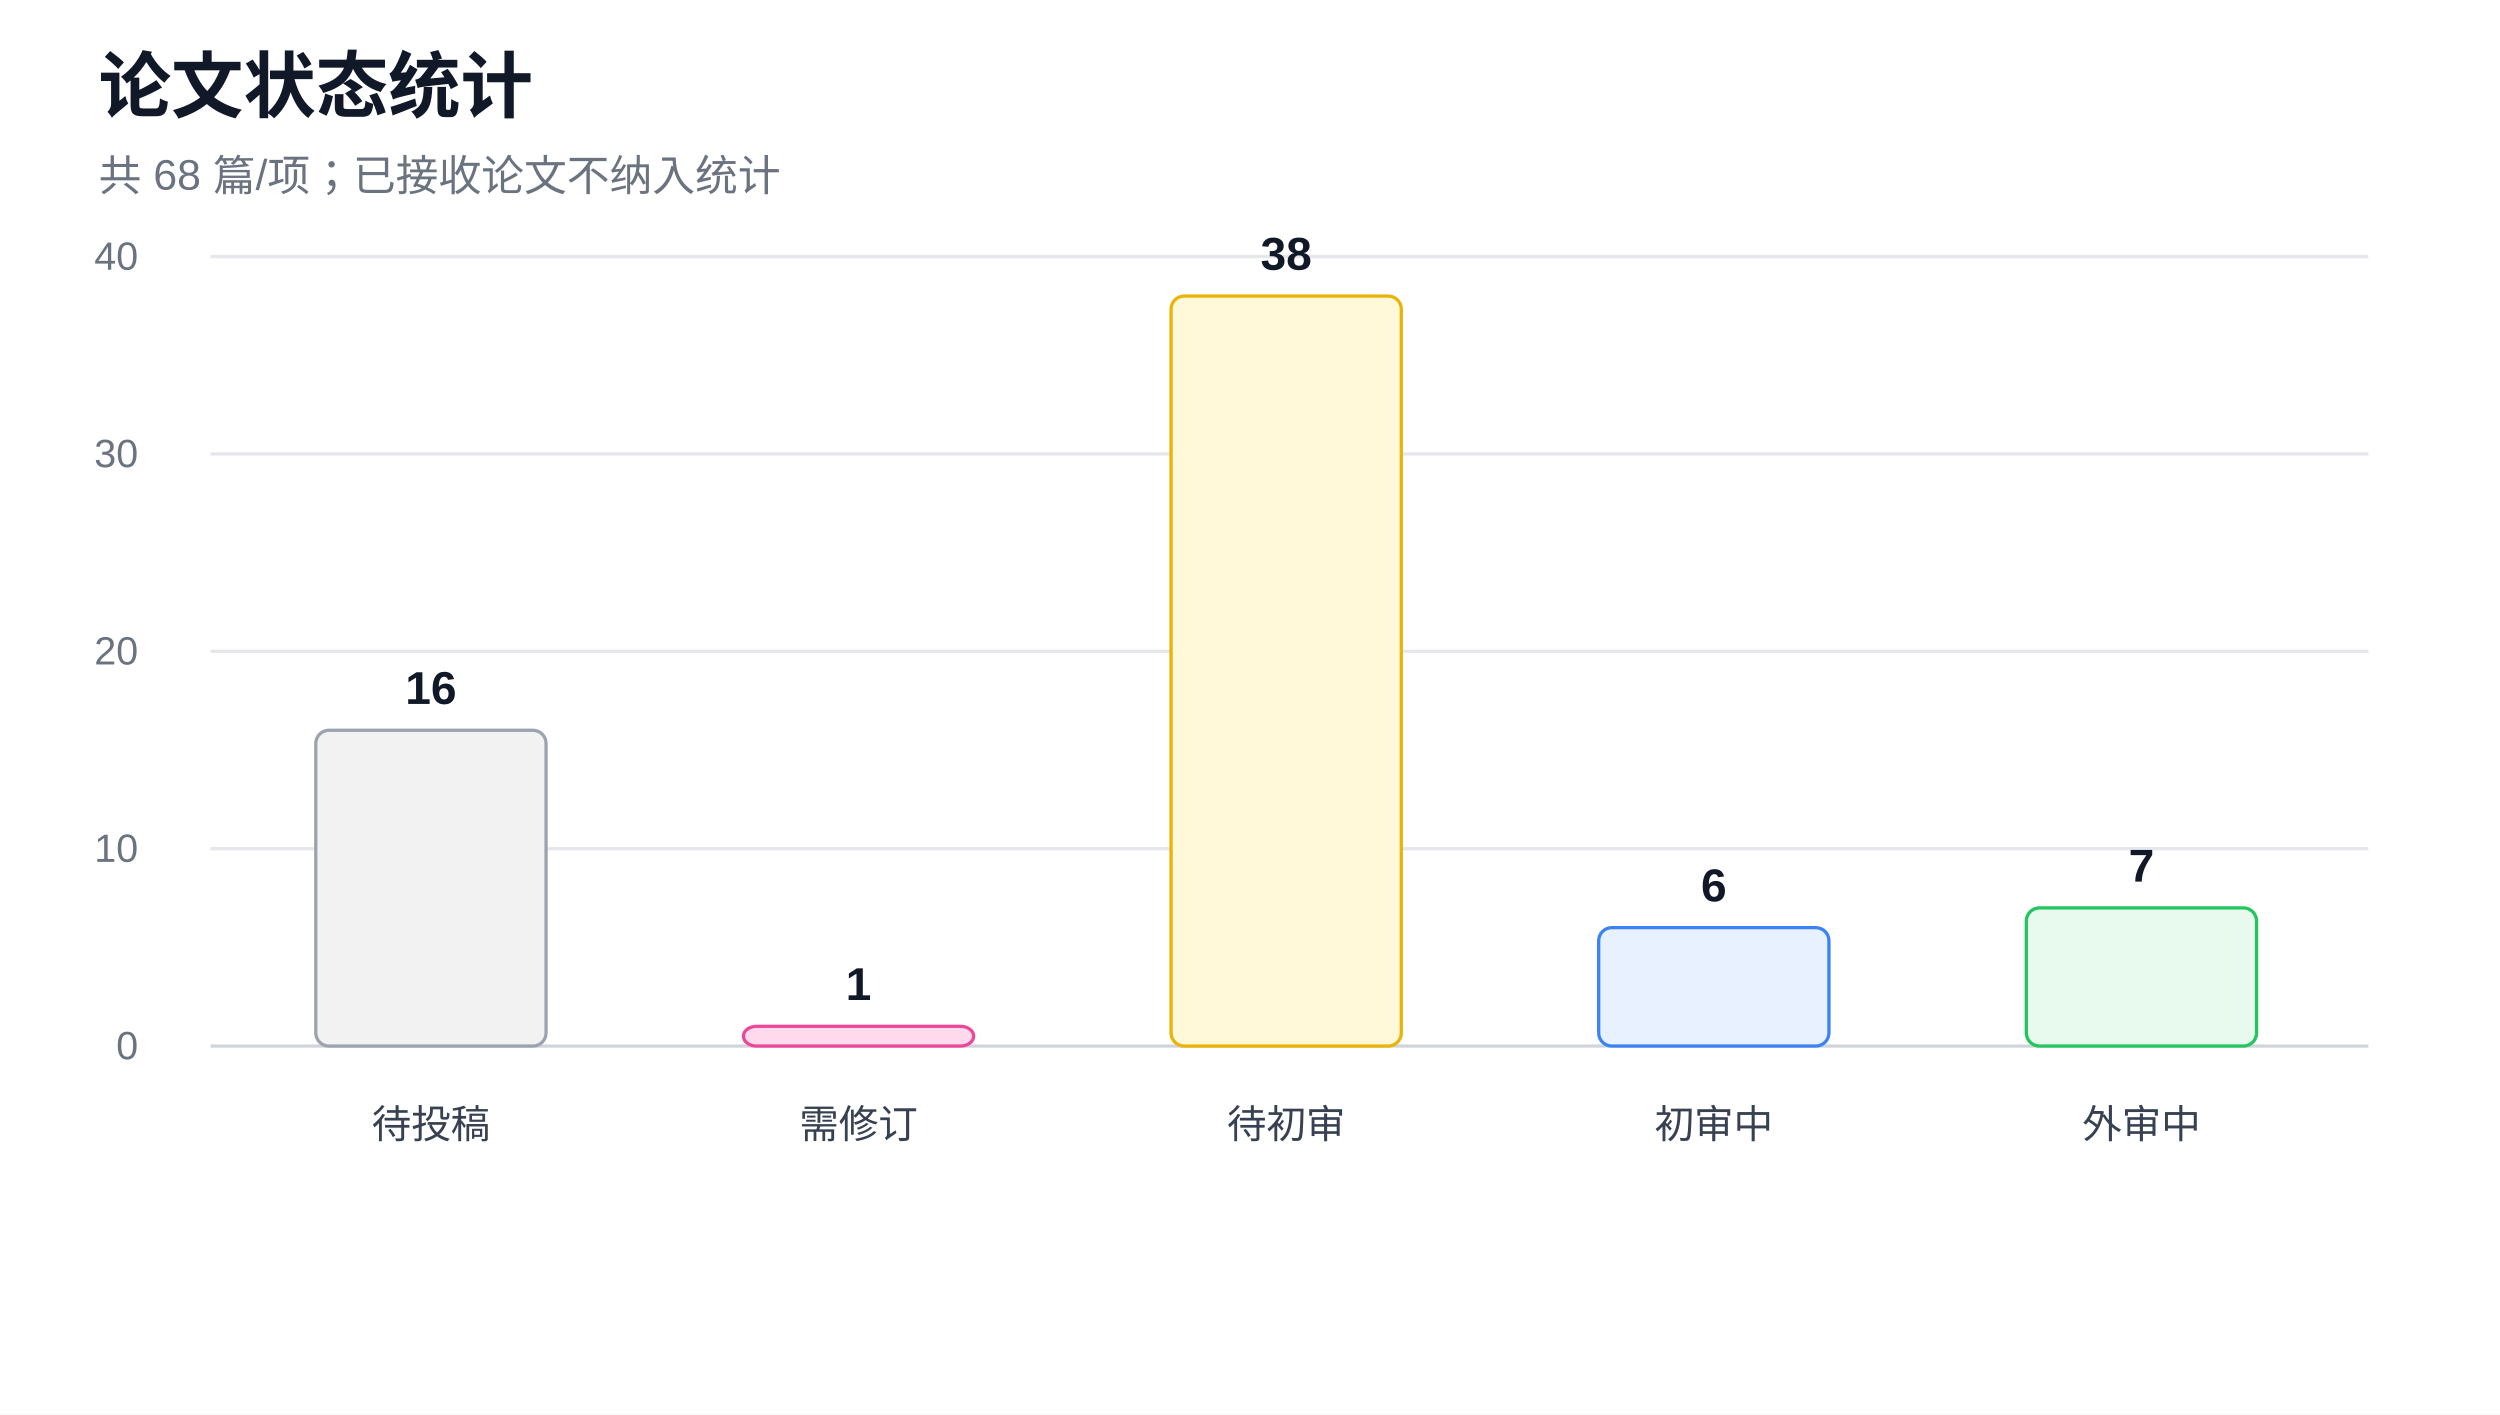
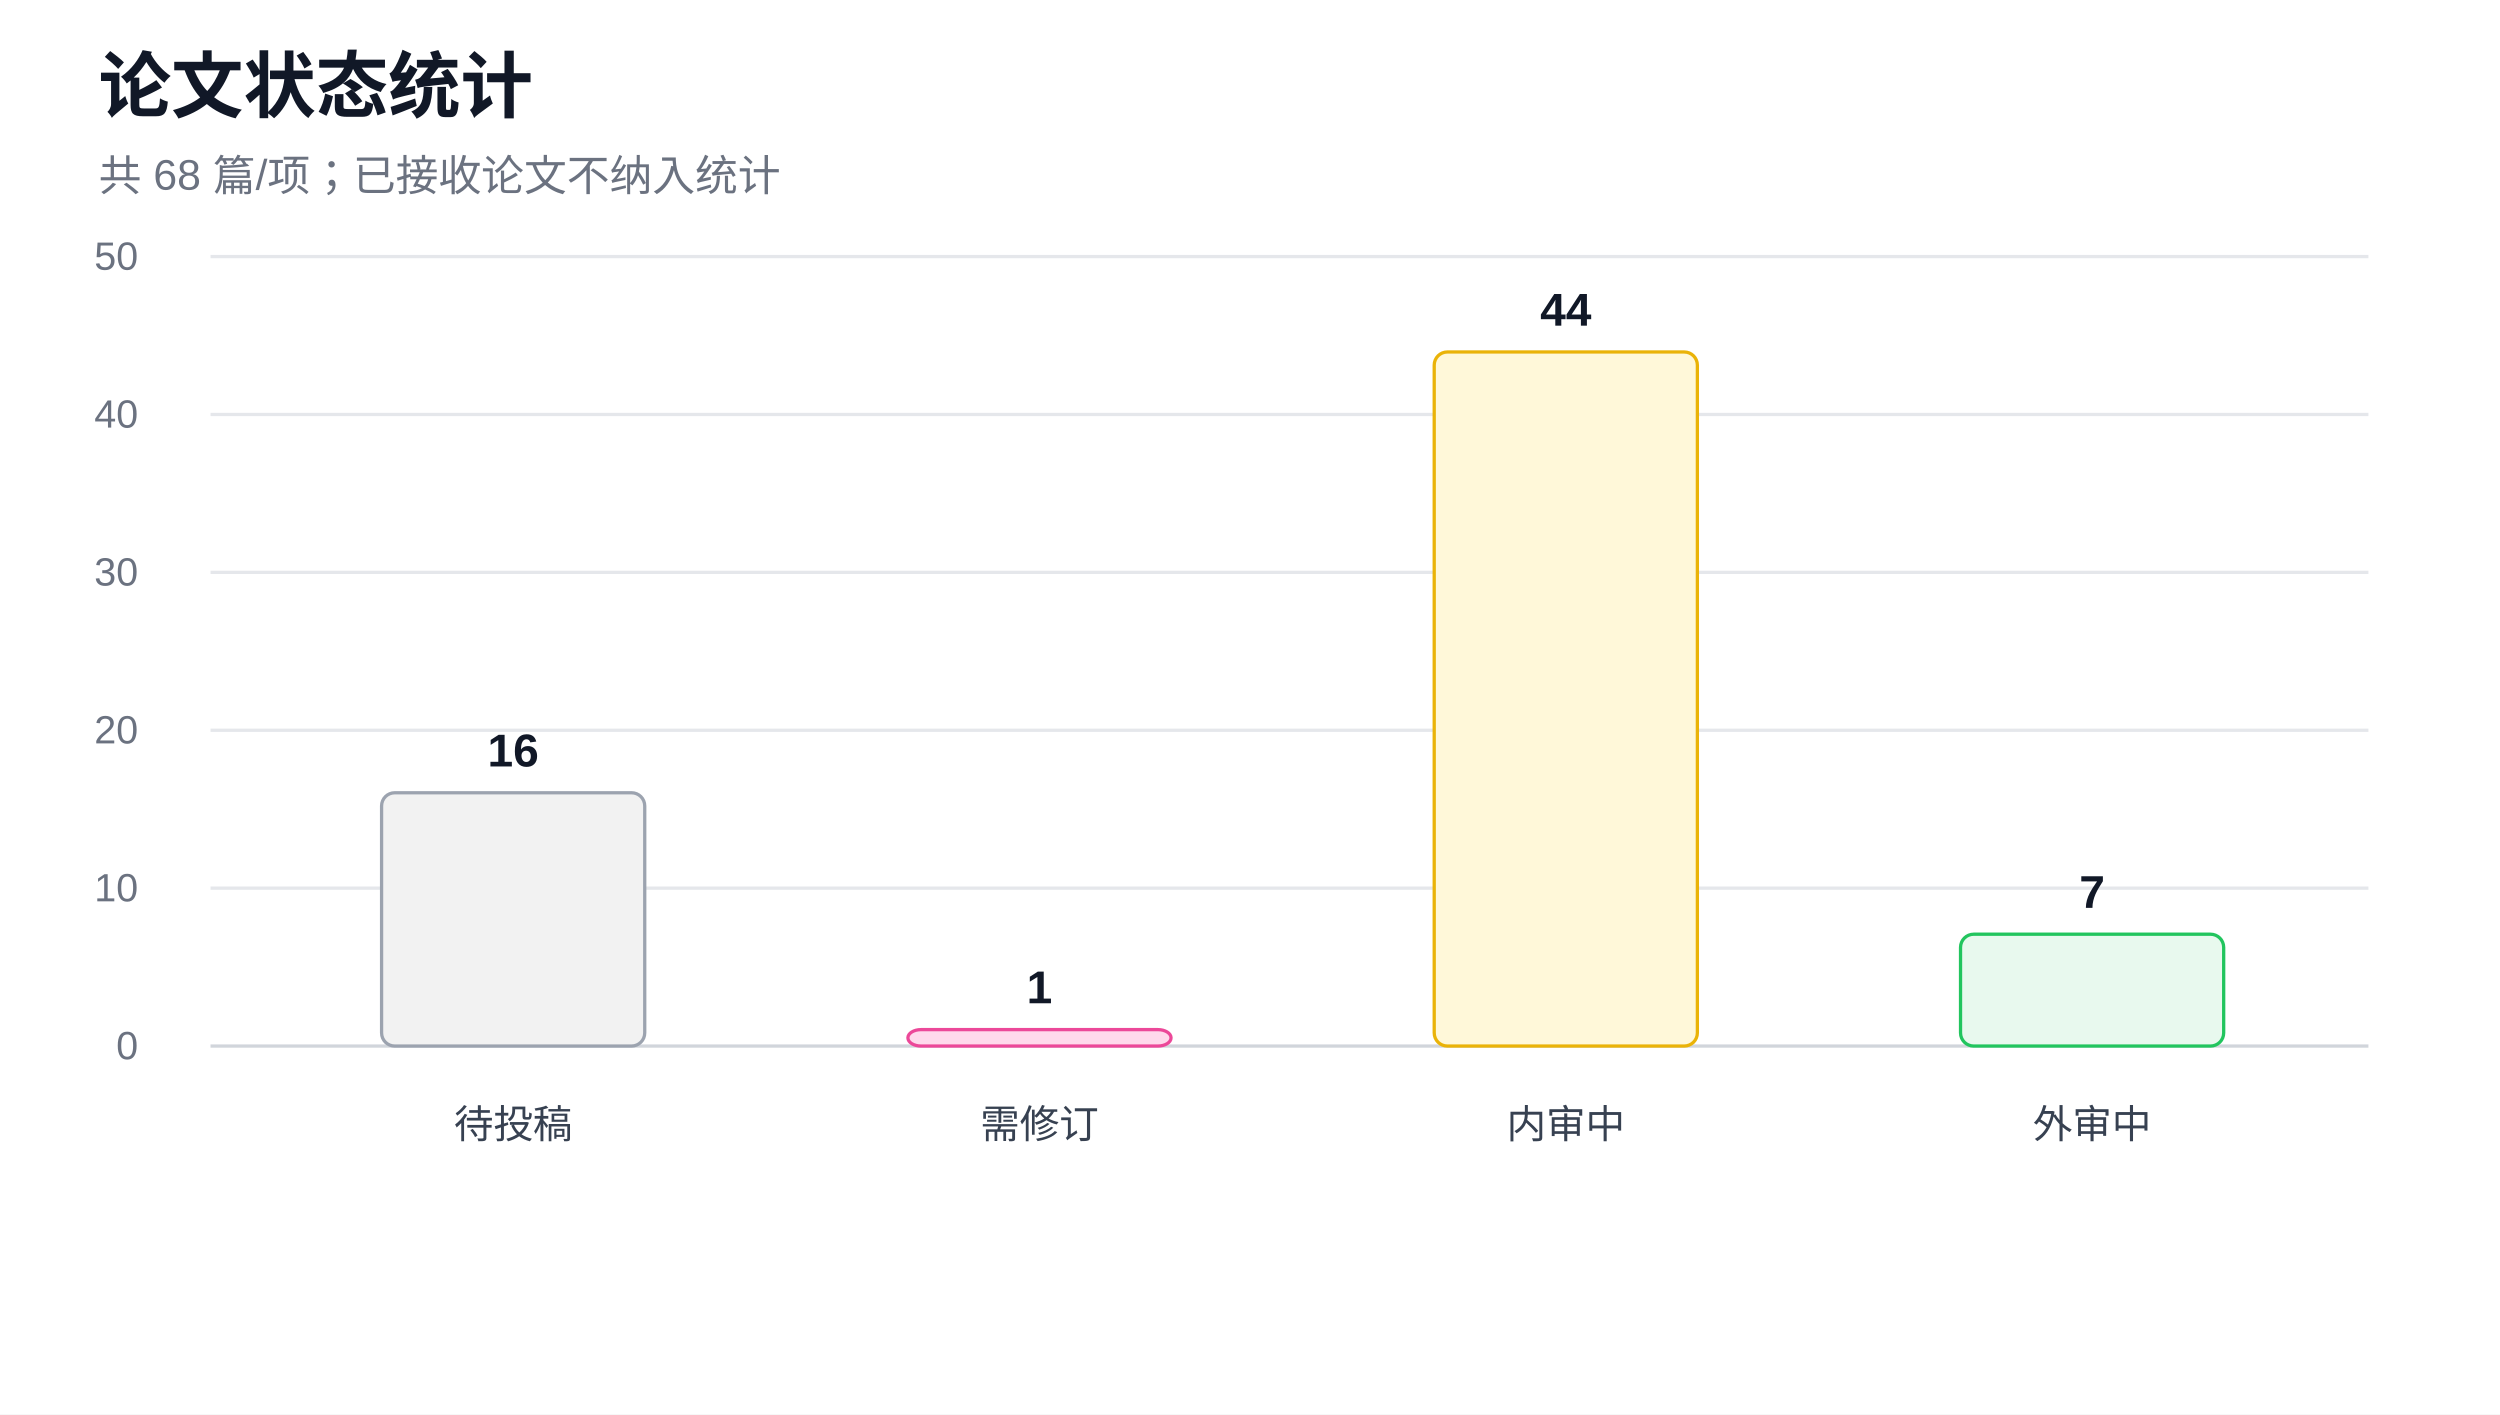
<svg xmlns="http://www.w3.org/2000/svg" width="760" height="430" viewBox="0 0 760 430" role="img" aria-labelledby="title desc">
  <rect width="760" height="430" fill="#ffffff" />
  <text x="30" y="34" fill="#111827" font-family="Arial, Microsoft YaHei, sans-serif" font-size="22" font-weight="700">论文状态统计</text>
  <text x="30" y="58" fill="#6b7280" font-family="Arial, Microsoft YaHei, sans-serif" font-size="13">共 68 篇/项；已接收论文不纳入统计</text>
  <g font-family="Arial, Microsoft YaHei, sans-serif" font-size="12" fill="#6b7280">
    <line x1="64" y1="318" x2="720" y2="318" stroke="#d1d5db" stroke-width="1" />
-     <line x1="64" y1="258" x2="720" y2="258" stroke="#e5e7eb" stroke-width="1" />
-     <line x1="64" y1="198" x2="720" y2="198" stroke="#e5e7eb" stroke-width="1" />
-     <line x1="64" y1="138" x2="720" y2="138" stroke="#e5e7eb" stroke-width="1" />
+     <line x1="64" y1="270" x2="720" y2="270" stroke="#e5e7eb" stroke-width="1" />
+     <line x1="64" y1="222" x2="720" y2="222" stroke="#e5e7eb" stroke-width="1" />
+     <line x1="64" y1="174" x2="720" y2="174" stroke="#e5e7eb" stroke-width="1" />
+     <line x1="64" y1="126" x2="720" y2="126" stroke="#e5e7eb" stroke-width="1" />
    <line x1="64" y1="78" x2="720" y2="78" stroke="#e5e7eb" stroke-width="1" />
    <text x="42" y="322" text-anchor="end">0</text>
-     <text x="42" y="262" text-anchor="end">10</text>
-     <text x="42" y="202" text-anchor="end">20</text>
-     <text x="42" y="142" text-anchor="end">30</text>
-     <text x="42" y="82" text-anchor="end">40</text>
+     <text x="42" y="274" text-anchor="end">10</text>
+     <text x="42" y="226" text-anchor="end">20</text>
+     <text x="42" y="178" text-anchor="end">30</text>
+     <text x="42" y="130" text-anchor="end">40</text>
+     <text x="42" y="82" text-anchor="end">50</text>
  </g>
  <g font-family="Arial, Microsoft YaHei, sans-serif" font-size="14" font-weight="700" text-anchor="middle">
-     <rect x="96" y="222" width="70" height="96" rx="4" fill="#f2f2f2" stroke="#9ca3af" />
-     <text x="131" y="214" fill="#111827">16</text>
-     <rect x="226" y="312" width="70" height="6" rx="4" fill="#ffd9ec" stroke="#ec4899" />
-     <text x="261" y="304" fill="#111827">1</text>
-     <rect x="356" y="90" width="70" height="228" rx="4" fill="#fff8d9" stroke="#eab308" />
-     <text x="391" y="82" fill="#111827">38</text>
-     <rect x="486" y="282" width="70" height="36" rx="4" fill="#e8f1ff" stroke="#3b82f6" />
-     <text x="521" y="274" fill="#111827">6</text>
-     <rect x="616" y="276" width="70" height="42" rx="4" fill="#e8f9ee" stroke="#22c55e" />
-     <text x="651" y="268" fill="#111827">7</text>
+     <rect x="116" y="241" width="80" height="77" rx="4" fill="#f2f2f2" stroke="#9ca3af" />
+     <text x="156" y="233" fill="#111827">16</text>
+     <rect x="276" y="313" width="80" height="5" rx="4" fill="#ffd9ec" stroke="#ec4899" />
+     <text x="316" y="305" fill="#111827">1</text>
+     <rect x="436" y="107" width="80" height="211" rx="4" fill="#fff8d9" stroke="#eab308" />
+     <text x="476" y="99" fill="#111827">44</text>
+     <rect x="596" y="284" width="80" height="34" rx="4" fill="#e8f9ee" stroke="#22c55e" />
+     <text x="636" y="276" fill="#111827">7</text>
  </g>
  <g font-family="Arial, Microsoft YaHei, sans-serif" font-size="12" fill="#374151" text-anchor="middle">
-     <text x="131" y="346">待投稿</text>
-     <text x="261" y="346">需修订</text>
-     <text x="391" y="346">待初审</text>
-     <text x="521" y="346">初审中</text>
-     <text x="651" y="346">外审中</text>
+     <text x="156" y="346">待投稿</text>
+     <text x="316" y="346">需修订</text>
+     <text x="476" y="346">内审中</text>
+     <text x="636" y="346">外审中</text>
  </g>
</svg>
